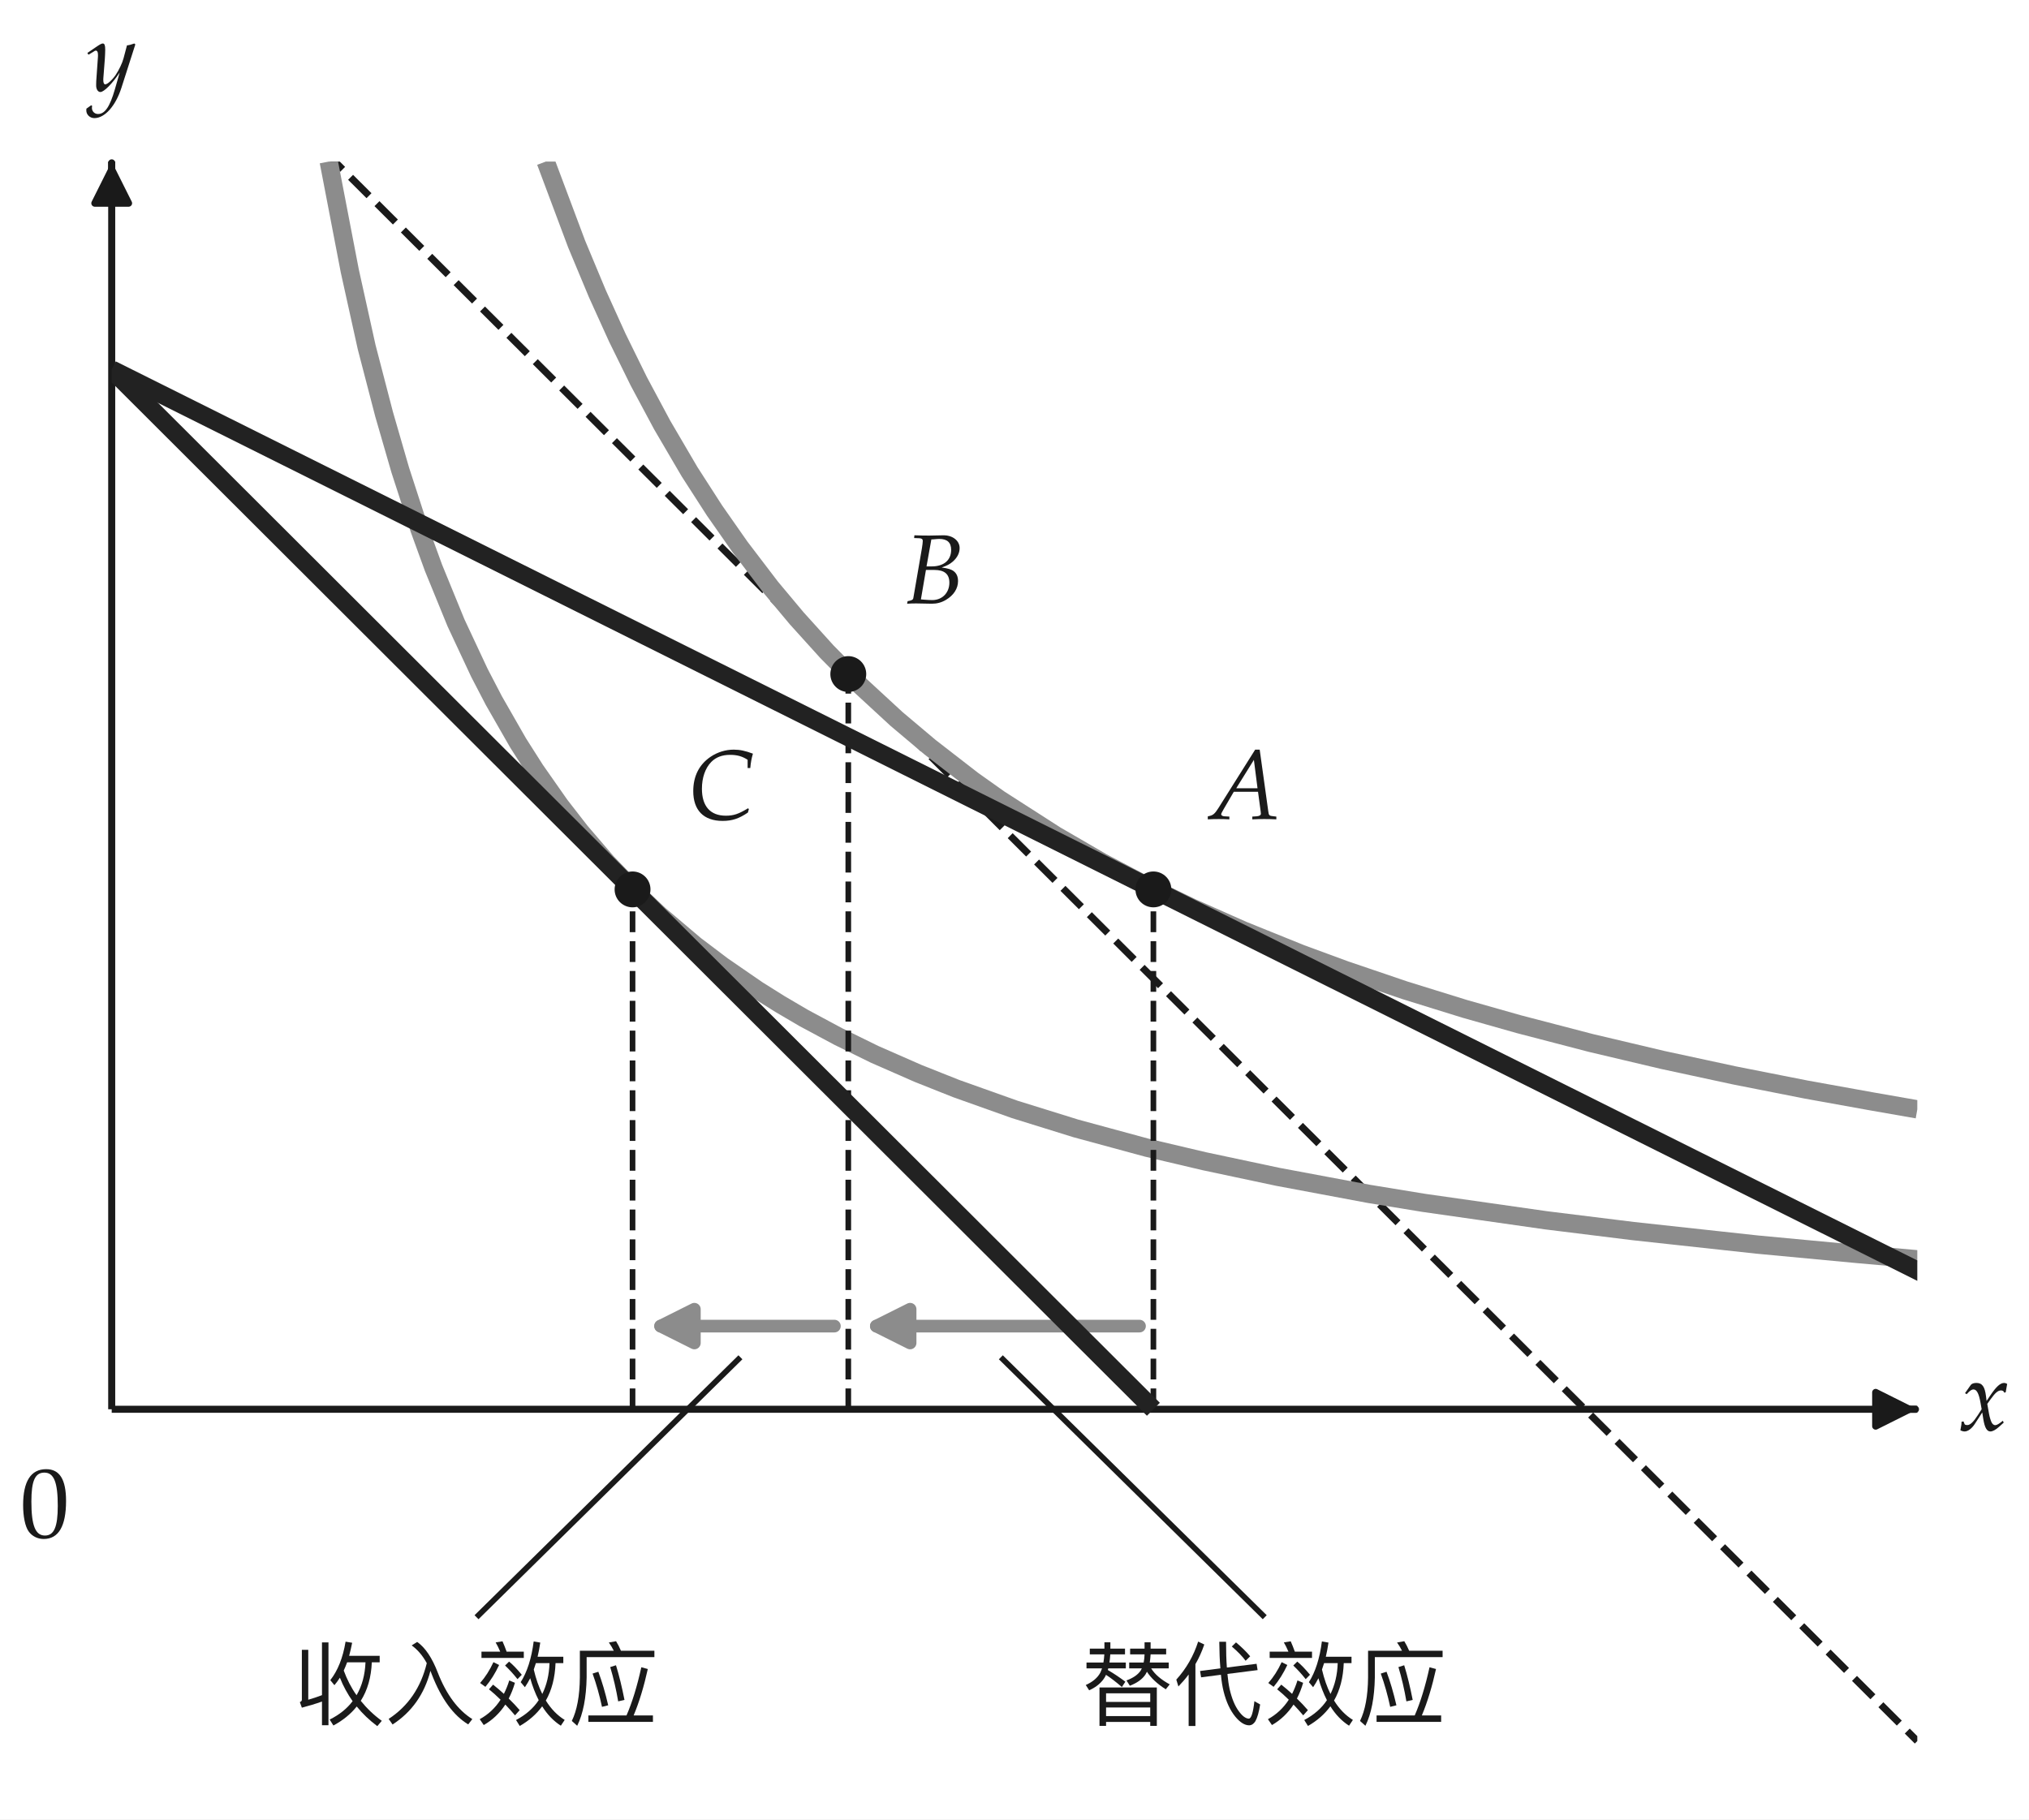
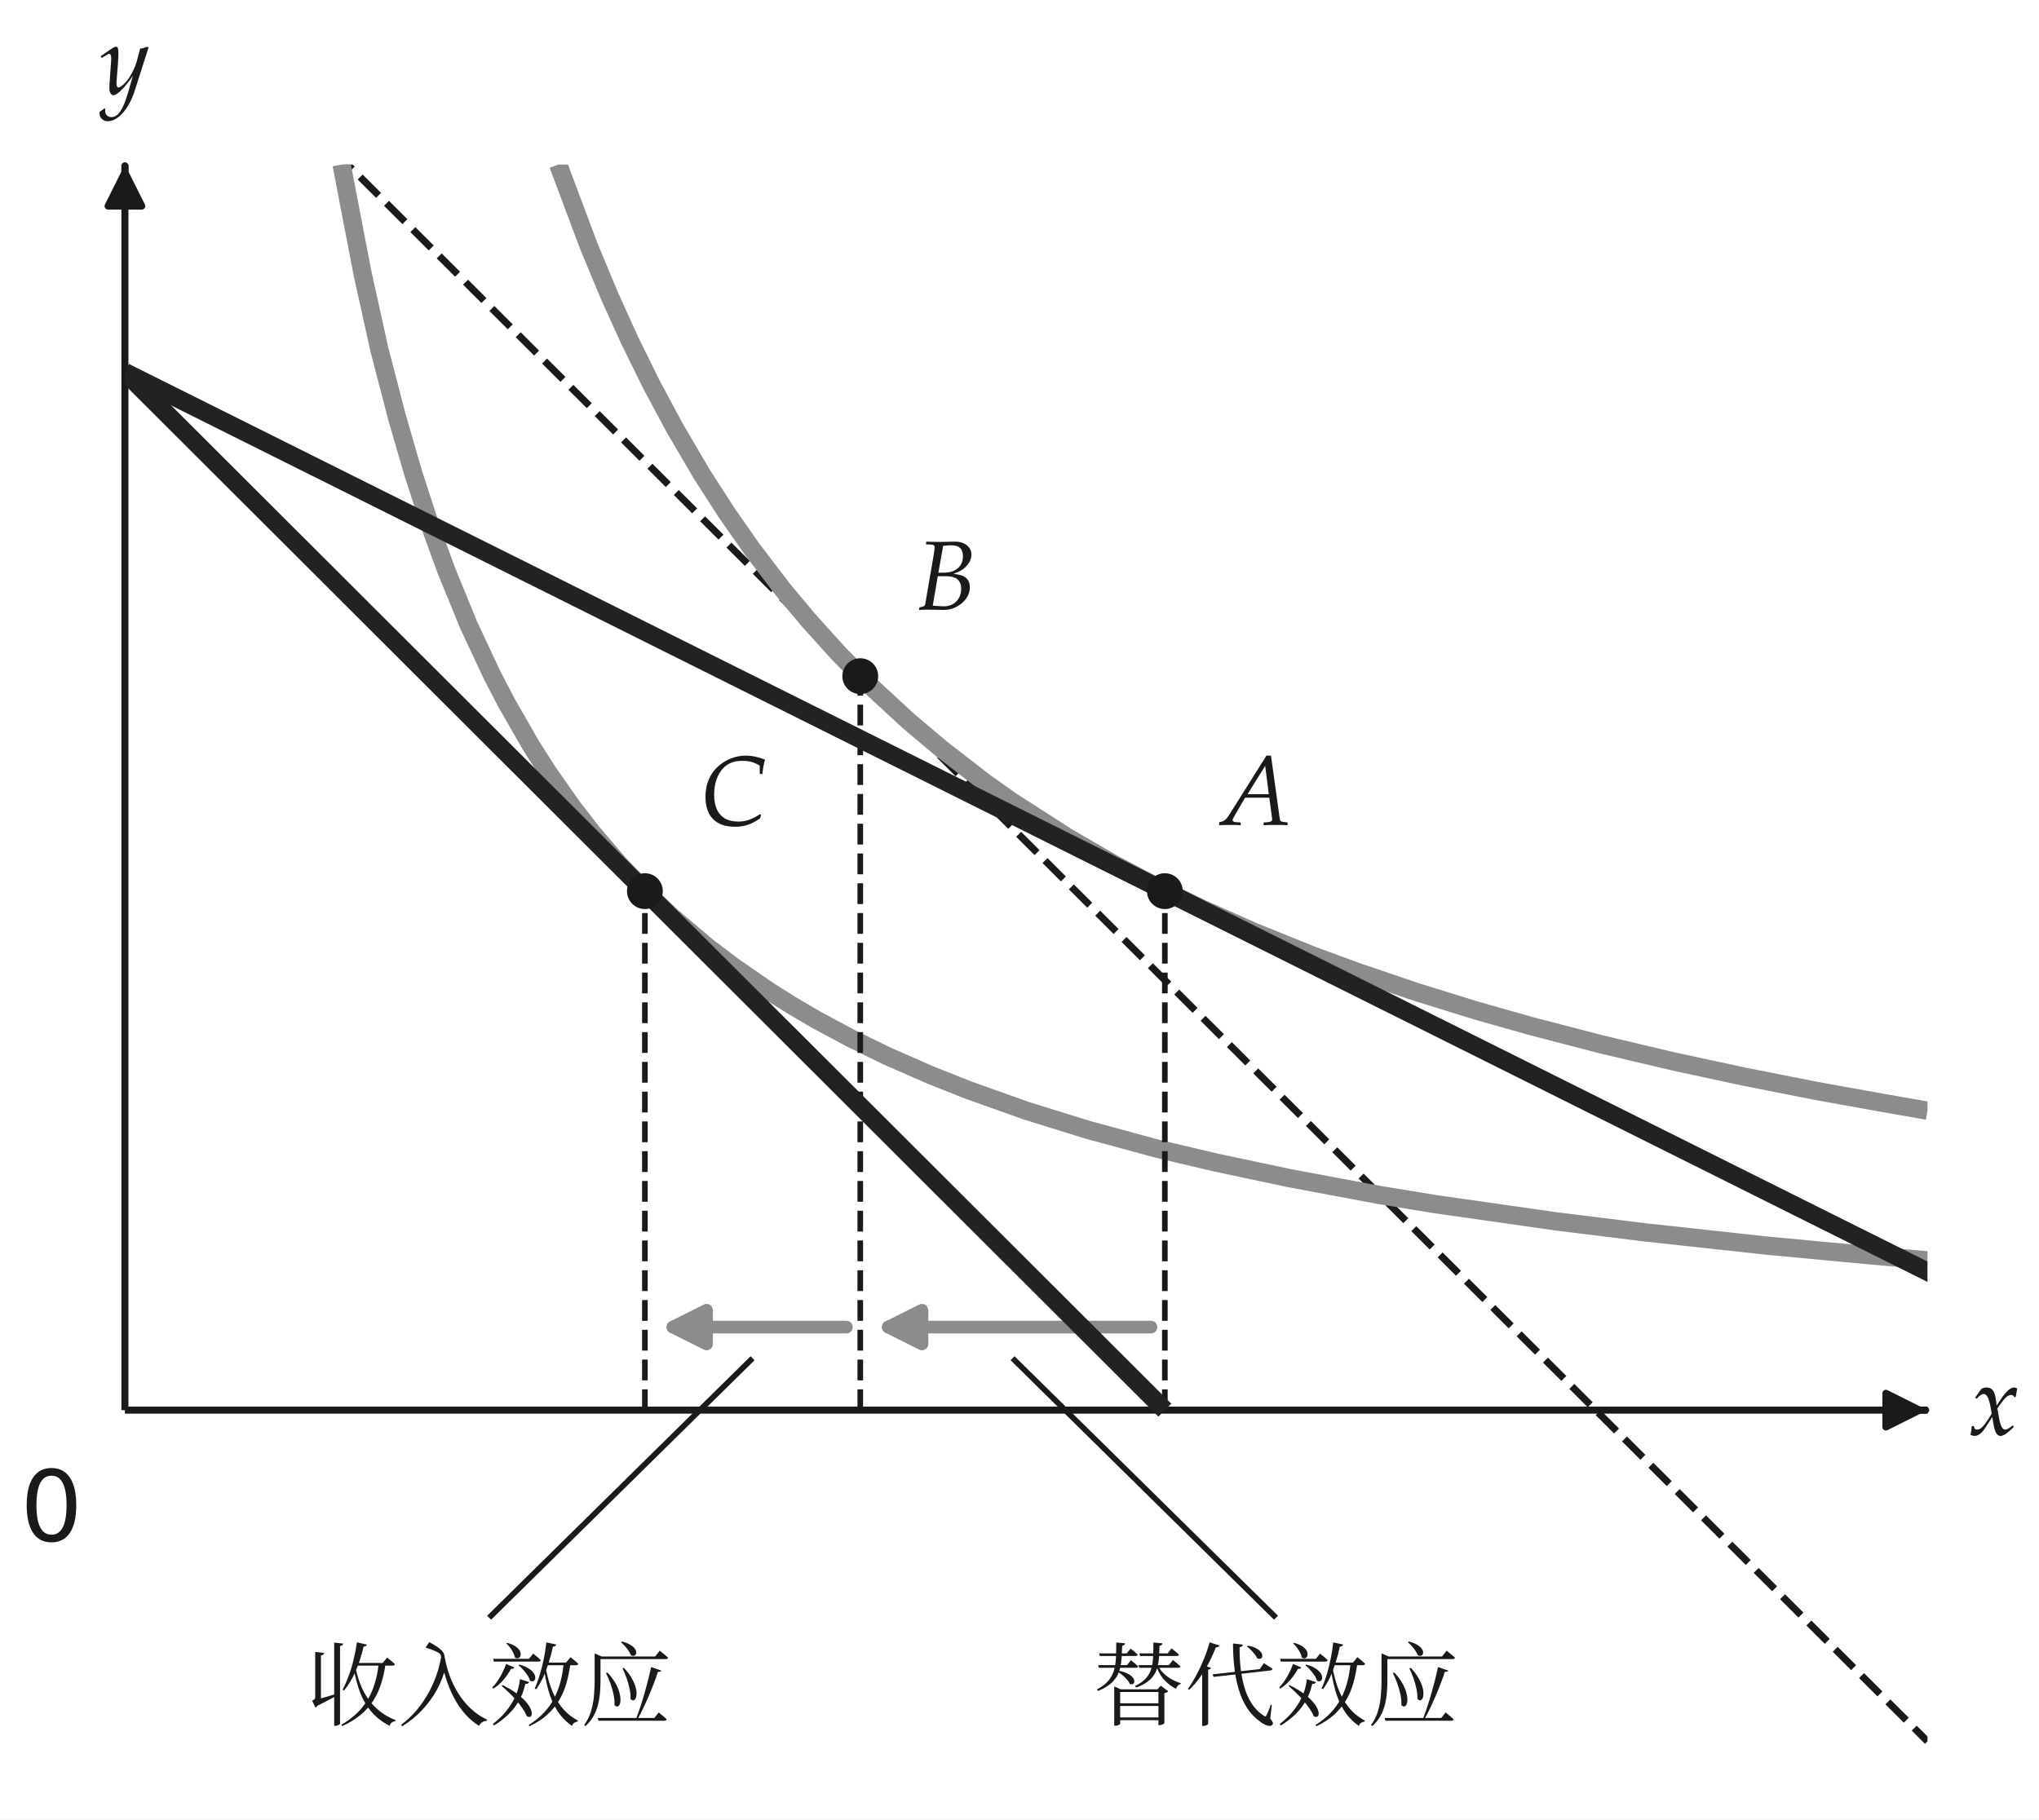
- <svg xmlns="http://www.w3.org/2000/svg" xmlns:xlink="http://www.w3.org/1999/xlink" width="288.44pt" height="258.706pt" viewBox="0 0 288.44 258.706" version="1.1">
+ <svg xmlns="http://www.w3.org/2000/svg" xmlns:xlink="http://www.w3.org/1999/xlink" width="290.348pt" height="259.165pt" viewBox="0 0 290.348 259.165" version="1.1">
  <defs>
    <style type="text/css">*{stroke-linejoin: round; stroke-linecap: butt}</style>
  </defs>
  <g id="figure_1">
    <g id="patch_1">
-       <path d="M 0 258.706  L 288.44 258.706  L 288.44 0  L 0 0  z " style="fill: #ffffff" />
+       <path d="M 0 259.165 L 290.348 259.165 L 290.348 0 L 0 0 z " style="fill: #ffffff" />
    </g>
    <g id="axes_1">
      <g id="axes.x">
-         <path d="M 15.88 200.386  L 272.56 200.386  " style="fill: none; stroke: #1a1a1a; stroke-linejoin: miter" />
+         <path d="M 17.788 200.845 L 274.467 200.845 " style="fill: none; stroke: #1a1a1a; stroke-linejoin: miter" />
      </g>
      <g id="patch_2">
-         <path d="M 272.303 200.386  Q 272.432 200.386 271.442 200.386  " style="fill: none; stroke: #1a1a1a; stroke-linecap: round" />
-         <path d="M 266.642 197.986  L 271.442 200.386  L 266.642 202.786  z " style="fill: #1a1a1a; stroke: #1a1a1a; stroke-linecap: round" />
+         <path d="M 274.211 200.845 Q 274.339 200.845 273.349 200.845 " style="fill: none; stroke: #1a1a1a; stroke-linecap: round" />
+         <path d="M 268.549 198.445 L 273.349 200.845 L 268.549 203.245 z " style="fill: #1a1a1a; stroke: #1a1a1a; stroke-linecap: round" />
      </g>
      <g id="axes.y">
-         <path d="M 15.88 200.386  L 15.88 22.978  " style="fill: none; stroke: #1a1a1a; stroke-linejoin: miter" />
+         <path d="M 17.788 200.845 L 17.788 23.437 " style="fill: none; stroke: #1a1a1a; stroke-linejoin: miter" />
      </g>
      <g id="patch_3">
-         <path d="M 15.88 23.155  Q 15.88 23.067 15.88 24.096  " style="fill: none; stroke: #1a1a1a; stroke-linecap: round" />
-         <path d="M 13.48 28.896  L 15.88 24.096  L 18.28 28.896  z " style="fill: #1a1a1a; stroke: #1a1a1a; stroke-linecap: round" />
+         <path d="M 17.788 23.614 Q 17.788 23.525 17.788 24.555 " style="fill: none; stroke: #1a1a1a; stroke-linecap: round" />
+         <path d="M 15.387 29.355 L 17.788 24.555 L 20.188 29.355 z " style="fill: #1a1a1a; stroke: #1a1a1a; stroke-linecap: round" />
      </g>
      <g id="axes.x.label">
-         <g style="fill: #1a1a1a" transform="translate(278.56 203.501) scale(0.14 -0.14)">
+         <g style="fill: #1a1a1a" transform="translate(280.4675 204.4814) scale(0.14 -0.14)">
          <defs>
-             <path id="TeXGyrePagella-Italic-59" d="M 58 6  C 154 -45 256 -70 333 -70  C 544 -70 794 115 992 416  L 1478 1165  L 1549 723  C 1638 179 1779 -70 2010 -70  C 2150 -70 2355 38 2560 224  L 2874 506  L 2816 627  C 2586 435 2426 339 2323 339  C 2227 339 2144 403 2080 531  C 2022 653 1952 890 1920 1075  L 1805 1722  L 2029 2035  C 2330 2451 2502 2598 2701 2598  C 2803 2598 2880 2547 2912 2451  L 3002 2477  L 3098 3021  C 3021 3066 2963 3085 2906 3085  C 2650 3085 2394 2854 1997 2266  L 1760 1914  L 1722 2221  C 1645 2854 1472 3085 1094 3085  C 928 3085 787 3034 730 2950  L 358 2419  L 467 2355  C 659 2573 787 2662 909 2662  C 1120 2662 1261 2400 1370 1773  L 1440 1376  L 1184 979  C 909 550 691 346 512 346  C 416 346 346 371 333 403  L 262 582  L 134 563  C 134 435 122 352 83 147  C 70 70 64 51 58 6  z " transform="scale(0.015625)" />
+             <path id="TeXGyrePagella-Italic-59" d="M 58 6 C 154 -45 256 -70 333 -70 C 544 -70 794 115 992 416 L 1478 1165 L 1549 723 C 1638 179 1779 -70 2010 -70 C 2150 -70 2355 38 2560 224 L 2874 506 L 2816 627 C 2586 435 2426 339 2323 339 C 2227 339 2144 403 2080 531 C 2022 653 1952 890 1920 1075 L 1805 1722 L 2029 2035 C 2330 2451 2502 2598 2701 2598 C 2803 2598 2880 2547 2912 2451 L 3002 2477 L 3098 3021 C 3021 3066 2963 3085 2906 3085 C 2650 3085 2394 2854 1997 2266 L 1760 1914 L 1722 2221 C 1645 2854 1472 3085 1094 3085 C 928 3085 787 3034 730 2950 L 358 2419 L 467 2355 C 659 2573 787 2662 909 2662 C 1120 2662 1261 2400 1370 1773 L 1440 1376 L 1184 979 C 909 550 691 346 512 346 C 416 346 346 371 333 403 L 262 582 L 134 563 C 134 435 122 352 83 147 C 70 70 64 51 58 6 z " transform="scale(0.015625)" />
          </defs>
          <use xlink:href="#TeXGyrePagella-Italic-59" transform="translate(0 0.796875)" />
        </g>
      </g>
      <g id="axes.y.label">
-         <g style="fill: #1a1a1a" transform="translate(12.38 13.044) scale(0.14 -0.14)">
+         <g style="fill: #1a1a1a" transform="translate(14.2875 13.51672) scale(0.14 -0.14)">
          <defs>
-             <path id="TeXGyrePagella-Italic-5a" d="M -51 -1267  C -51 -1542 186 -1766 474 -1766  C 1152 -1766 1856 -973 2234 211  L 3136 3027  L 3066 3085  C 2880 3014 2733 2976 2592 2963  L 2368 2118  C 2291 1818 2067 1350 1856 1037  C 1632 710 1318 429 1178 429  C 1037 429 1050 736 1056 819  L 1152 2061  C 1165 2259 1178 2502 1178 2682  C 1178 2970 1133 3085 1024 3085  C 941 3085 851 3040 544 2829  L 19 2470  L 90 2355  L 410 2547  C 442 2573 525 2624 570 2624  C 736 2624 710 2298 704 2195  L 595 640  L 589 384  C 582 115 704 -70 864 -70  C 1101 -70 1638 474 2118 1197  L 1805 102  C 1478 -1030 1158 -1498 710 -1498  C 486 -1498 314 -1325 314 -1101  C 314 -1069 320 -1018 326 -960  L 262 -934  L -45 -1152  C -51 -1197 -51 -1235 -51 -1267  z " transform="scale(0.015625)" />
+             <path id="TeXGyrePagella-Italic-5a" d="M -51 -1267 C -51 -1542 186 -1766 474 -1766 C 1152 -1766 1856 -973 2234 211 L 3136 3027 L 3066 3085 C 2880 3014 2733 2976 2592 2963 L 2368 2118 C 2291 1818 2067 1350 1856 1037 C 1632 710 1318 429 1178 429 C 1037 429 1050 736 1056 819 L 1152 2061 C 1165 2259 1178 2502 1178 2682 C 1178 2970 1133 3085 1024 3085 C 941 3085 851 3040 544 2829 L 19 2470 L 90 2355 L 410 2547 C 442 2573 525 2624 570 2624 C 736 2624 710 2298 704 2195 L 595 640 L 589 384 C 582 115 704 -70 864 -70 C 1101 -70 1638 474 2118 1197 L 1805 102 C 1478 -1030 1158 -1498 710 -1498 C 486 -1498 314 -1325 314 -1101 C 314 -1069 320 -1018 326 -960 L 262 -934 L -45 -1152 C -51 -1197 -51 -1235 -51 -1267 z " transform="scale(0.015625)" />
          </defs>
          <use xlink:href="#TeXGyrePagella-Italic-5a" transform="translate(0 0.796875)" />
        </g>
      </g>
      <g id="origin">
-         <g style="fill: #1a1a1a" transform="translate(2.88 218.55) scale(0.14 -0.14)">
+         <g style="fill: #1a1a1a" transform="translate(2.88 219.4814) scale(0.14 -0.14)">
          <defs>
-             <path id="TeXGyrePagella-Regular-11" d="M 186 2074  C 186 1325 320 678 544 365  C 768 51 1126 -128 1523 -128  C 2490 -128 2976 704 2976 2342  C 2976 3744 2560 4410 1683 4410  C 691 4410 186 3622 186 2074  z M 723 2304  C 723 3654 960 4186 1568 4186  C 2189 4186 2438 3558 2438 2022  C 2438 659 2195 96 1606 96  C 986 96 723 742 723 2304  z " transform="scale(0.015625)" />
+             <path id="DejaVuSans-13" d="M 2034 4250 Q 1547 4250 1301 3770 Q 1056 3291 1056 2328 Q 1056 1369 1301 889 Q 1547 409 2034 409 Q 2525 409 2770 889 Q 3016 1369 3016 2328 Q 3016 3291 2770 3770 Q 2525 4250 2034 4250 z M 2034 4750 Q 2819 4750 3233 4129 Q 3647 3509 3647 2328 Q 3647 1150 3233 529 Q 2819 -91 2034 -91 Q 1250 -91 836 529 Q 422 1150 422 2328 Q 422 3509 836 4129 Q 1250 4750 2034 4750 z " transform="scale(0.015625)" />
          </defs>
-           <use xlink:href="#TeXGyrePagella-Regular-11" />
+           <use xlink:href="#DejaVuSans-13" />
        </g>
      </g>
      <g id="compensated">
-         <path d="M 23.584 -1  L 272.56 247.565  " clip-path="url(#p1fa73531ad)" style="fill: none; stroke-dasharray: 3.7,1.6; stroke-dashoffset: 0; stroke: #1a1a1a; stroke-linejoin: miter" />
+         <path d="M 25.032 -1 L 274.467 248.023 " clip-path="url(#p07b7be293b)" style="fill: none; stroke-dasharray: 3.7,1.6; stroke-dashoffset: 0; stroke: #1a1a1a; stroke-linejoin: miter" />
      </g>
      <g id="u.A.1">
-         <path d="M 77.582 22.978  L 81.972 34.692  L 84.929 41.78  L 87.751 48.003  L 90.812 54.226  L 94.144 60.449  L 98.025 67.074  L 101.585 72.605  L 105.211 77.791  L 109.573 83.511  L 113.261 87.921  L 117.549 92.666  L 122.353 97.53  L 127.456 102.235  L 132.189 106.224  L 138.305 110.965  L 142.091 113.648  L 150.096 118.787  L 156.693 122.614  L 162.976 125.933  L 169.394 129.044  L 176.696 132.285  L 184.951 135.618  L 191.228 137.927  L 199.734 140.818  L 208.24 143.455  L 215.927 145.635  L 226.134 148.295  L 236.341 150.709  L 246.548 152.91  L 256.755 154.925  L 266.156 156.62  L 272.56 157.74  L 272.56 157.74  " clip-path="url(#p1fa73531ad)" style="fill: none; stroke: #8c8c8c; stroke-width: 2.6; stroke-linejoin: miter" />
+         <path d="M 79.49 23.437 L 83.879 35.151 L 86.836 42.239 L 89.658 48.462 L 92.72 54.685 L 96.052 60.908 L 99.933 67.533 L 103.493 73.064 L 107.119 78.25 L 111.48 83.97 L 115.168 88.38 L 119.457 93.125 L 124.26 97.989 L 129.364 102.694 L 134.096 106.683 L 140.212 111.423 L 143.998 114.107 L 152.003 119.246 L 158.6 123.073 L 164.884 126.392 L 171.301 129.503 L 178.603 132.743 L 186.858 136.077 L 193.135 138.386 L 201.641 141.277 L 210.147 143.914 L 217.834 146.094 L 228.041 148.753 L 238.248 151.167 L 248.455 153.368 L 258.663 155.384 L 268.063 157.078 L 274.467 158.198 L 274.467 158.198 " clip-path="url(#p07b7be293b)" style="fill: none; stroke: #8c8c8c; stroke-width: 2.6; stroke-linejoin: miter" />
      </g>
      <g id="u.C.1">
-         <path d="M 46.735 22.978  L 49.726 38.527  L 52.124 49.361  L 54.606 58.91  L 56.9 66.839  L 59.629 75.248  L 61.629 80.747  L 64.828 88.568  L 68.152 95.67  L 70.212 99.632  L 73.655 105.643  L 76.093 109.478  L 79.614 114.504  L 82.534 118.263  L 86.264 122.612  L 90.787 127.302  L 93.804 130.146  L 98.867 134.43  L 102.704 137.332  L 107.682 140.76  L 110.867 142.759  L 114.267 144.754  L 119.162 147.381  L 124.335 149.919  L 130.529 152.637  L 135.935 154.786  L 144.242 157.745  L 152.936 160.448  L 163.035 163.191  L 171.217 165.119  L 181.628 167.33  L 194.589 169.757  L 202.404 171.037  L 219.771 173.514  L 232.159 175.047  L 249.766 176.964  L 264.117 178.311  L 272.56 179.06  L 272.56 179.06  " clip-path="url(#p1fa73531ad)" style="fill: none; stroke: #8c8c8c; stroke-width: 2.6; stroke-linejoin: miter" />
+         <path d="M 48.643 23.437 L 51.634 38.985 L 54.032 49.82 L 56.514 59.369 L 58.808 67.298 L 61.536 75.707 L 63.536 81.206 L 66.736 89.027 L 70.059 96.129 L 72.119 100.091 L 75.562 106.102 L 78 109.937 L 81.522 114.963 L 84.441 118.722 L 88.171 123.071 L 92.694 127.761 L 95.712 130.605 L 100.774 134.889 L 104.612 137.79 L 109.589 141.219 L 112.775 143.218 L 116.175 145.213 L 121.069 147.84 L 126.243 150.378 L 132.437 153.095 L 137.842 155.245 L 146.15 158.204 L 154.844 160.907 L 164.942 163.65 L 173.124 165.577 L 183.535 167.788 L 196.497 170.216 L 204.312 171.495 L 221.678 173.973 L 234.066 175.505 L 251.673 177.423 L 266.024 178.769 L 274.467 179.518 L 274.467 179.518 " clip-path="url(#p07b7be293b)" style="fill: none; stroke: #8c8c8c; stroke-width: 2.6; stroke-linejoin: miter" />
      </g>
      <g id="A.guide">
-         <path d="M 163.965 200.386  L 163.965 126.466  " clip-path="url(#p1fa73531ad)" style="fill: none; stroke-dasharray: 2.96,1.28; stroke-dashoffset: 0; stroke: #1a1a1a; stroke-width: 0.8; stroke-linejoin: miter" />
+         <path d="M 165.872 200.845 L 165.872 126.925 " clip-path="url(#p07b7be293b)" style="fill: none; stroke-dasharray: 2.96,1.28; stroke-dashoffset: 0; stroke: #1a1a1a; stroke-width: 0.8; stroke-linejoin: miter" />
      </g>
      <g id="A.label">
-         <g style="fill: #1a1a1a" transform="translate(171.9646 116.532) scale(0.14 -0.14)">
+         <g style="fill: #1a1a1a" transform="translate(173.8721 117.5614) scale(0.14 -0.14)">
          <defs>
-             <path id="TeXGyrePagella-Italic-22" d="M -122 -19  C 115 -6 358 0 595 0  C 826 0 1056 -6 1280 -19  L 1280 160  L 947 179  C 838 186 749 243 749 301  C 749 352 787 435 915 653  L 1568 1773  L 3142 1773  L 3315 493  C 3322 435 3328 384 3328 352  C 3328 250 3232 192 3053 179  L 2771 160  L 2771 -19  C 3034 -6 3290 0 3552 0  C 3814 0 4077 -6 4333 -19  L 4333 160  L 4166 179  C 3866 211 3846 224 3808 512  L 3251 4512  L 2957 4512  L 570 717  C 346 358 224 256 6 205  L -122 173  L -122 -19  z M 1728 2003  L 2874 3846  L 3110 2003  L 1728 2003  z " transform="scale(0.015625)" />
+             <path id="TeXGyrePagella-Italic-22" d="M -122 -19 C 115 -6 358 0 595 0 C 826 0 1056 -6 1280 -19 L 1280 160 L 947 179 C 838 186 749 243 749 301 C 749 352 787 435 915 653 L 1568 1773 L 3142 1773 L 3315 493 C 3322 435 3328 384 3328 352 C 3328 250 3232 192 3053 179 L 2771 160 L 2771 -19 C 3034 -6 3290 0 3552 0 C 3814 0 4077 -6 4333 -19 L 4333 160 L 4166 179 C 3866 211 3846 224 3808 512 L 3251 4512 L 2957 4512 L 570 717 C 346 358 224 256 6 205 L -122 173 L -122 -19 z M 1728 2003 L 2874 3846 L 3110 2003 L 1728 2003 z " transform="scale(0.015625)" />
          </defs>
          <use xlink:href="#TeXGyrePagella-Italic-22" transform="translate(0 0.5)" />
        </g>
      </g>
      <g id="B.guide">
-         <path d="M 120.592 200.386  L 120.592 95.847  " clip-path="url(#p1fa73531ad)" style="fill: none; stroke-dasharray: 2.96,1.28; stroke-dashoffset: 0; stroke: #1a1a1a; stroke-width: 0.8; stroke-linejoin: miter" />
+         <path d="M 122.499 200.845 L 122.499 96.306 " clip-path="url(#p07b7be293b)" style="fill: none; stroke-dasharray: 2.96,1.28; stroke-dashoffset: 0; stroke: #1a1a1a; stroke-width: 0.8; stroke-linejoin: miter" />
      </g>
      <g id="B.label">
-         <g style="fill: #1a1a1a" transform="translate(128.5917 85.91336) scale(0.14 -0.14)">
+         <g style="fill: #1a1a1a" transform="translate(130.4992 86.9428) scale(0.14 -0.14)">
          <defs>
-             <path id="TeXGyrePagella-Italic-23" d="M 166 -19  C 358 -6 557 0 749 0  C 1094 0 1434 -19 1779 -19  C 2086 -19 2387 51 2688 230  C 3194 531 3475 966 3475 1453  C 3475 1728 3386 1939 3213 2080  C 3046 2214 2854 2272 2413 2336  C 2778 2464 2931 2547 3136 2720  C 3424 2976 3578 3270 3578 3597  C 3578 4122 3059 4429 2566 4429  C 2246 4429 1926 4410 1606 4410  C 1280 4410 960 4416 640 4429  L 621 4250  L 960 4237  C 1114 4230 1184 4179 1184 4064  C 1184 3974 1158 3770 1126 3578  L 570 352  C 550 237 467 192 198 147  L 166 -19  z M 1062 262  L 1389 2176  L 1933 2176  C 2592 2176 2912 1907 2912 1350  C 2912 691 2445 218 1805 218  C 1677 218 1491 224 1280 243  C 1242 250 1165 256 1062 262  z M 1427 2406  L 1741 4160  C 1914 4160 2080 4192 2253 4192  C 2771 4192 3027 3962 3027 3482  C 3027 2810 2554 2406 1760 2406  L 1427 2406  z " transform="scale(0.015625)" />
+             <path id="TeXGyrePagella-Italic-23" d="M 166 -19 C 358 -6 557 0 749 0 C 1094 0 1434 -19 1779 -19 C 2086 -19 2387 51 2688 230 C 3194 531 3475 966 3475 1453 C 3475 1728 3386 1939 3213 2080 C 3046 2214 2854 2272 2413 2336 C 2778 2464 2931 2547 3136 2720 C 3424 2976 3578 3270 3578 3597 C 3578 4122 3059 4429 2566 4429 C 2246 4429 1926 4410 1606 4410 C 1280 4410 960 4416 640 4429 L 621 4250 L 960 4237 C 1114 4230 1184 4179 1184 4064 C 1184 3974 1158 3770 1126 3578 L 570 352 C 550 237 467 192 198 147 L 166 -19 z M 1062 262 L 1389 2176 L 1933 2176 C 2592 2176 2912 1907 2912 1350 C 2912 691 2445 218 1805 218 C 1677 218 1491 224 1280 243 C 1242 250 1165 256 1062 262 z M 1427 2406 L 1741 4160 C 1914 4160 2080 4192 2253 4192 C 2771 4192 3027 3962 3027 3482 C 3027 2810 2554 2406 1760 2406 L 1427 2406 z " transform="scale(0.015625)" />
          </defs>
          <use xlink:href="#TeXGyrePagella-Italic-23" transform="translate(0 0.796875)" />
        </g>
      </g>
      <g id="C.guide">
-         <path d="M 89.922 200.386  L 89.922 126.466  " clip-path="url(#p1fa73531ad)" style="fill: none; stroke-dasharray: 2.96,1.28; stroke-dashoffset: 0; stroke: #1a1a1a; stroke-width: 0.8; stroke-linejoin: miter" />
+         <path d="M 91.83 200.845 L 91.83 126.925 " clip-path="url(#p07b7be293b)" style="fill: none; stroke-dasharray: 2.96,1.28; stroke-dashoffset: 0; stroke: #1a1a1a; stroke-width: 0.8; stroke-linejoin: miter" />
      </g>
      <g id="C.label">
-         <g style="fill: #1a1a1a" transform="translate(97.92231 116.532) scale(0.14 -0.14)">
+         <g style="fill: #1a1a1a" transform="translate(99.82981 117.5614) scale(0.14 -0.14)">
          <defs>
-             <path id="TeXGyrePagella-Italic-24" d="M 288 1818  C 288 576 966 -115 2195 -115  C 2810 -115 3258 32 3840 429  L 3904 659  L 3840 704  C 3238 333 2906 224 2406 224  C 1395 224 851 838 851 1978  C 851 2694 1069 3322 1459 3718  C 1760 4026 2170 4179 2675 4179  C 3136 4179 3462 4090 3821 3859  L 3821 3322  L 3994 3322  C 4026 3686 4077 3962 4166 4256  C 3674 4442 3315 4518 2918 4518  C 2394 4518 1869 4358 1421 4058  C 672 3552 288 2797 288 1818  z " transform="scale(0.015625)" />
+             <path id="TeXGyrePagella-Italic-24" d="M 288 1818 C 288 576 966 -115 2195 -115 C 2810 -115 3258 32 3840 429 L 3904 659 L 3840 704 C 3238 333 2906 224 2406 224 C 1395 224 851 838 851 1978 C 851 2694 1069 3322 1459 3718 C 1760 4026 2170 4179 2675 4179 C 3136 4179 3462 4090 3821 3859 L 3821 3322 L 3994 3322 C 4026 3686 4077 3962 4166 4256 C 3674 4442 3315 4518 2918 4518 C 2394 4518 1869 4358 1421 4058 C 672 3552 288 2797 288 1818 z " transform="scale(0.015625)" />
          </defs>
          <use xlink:href="#TeXGyrePagella-Italic-24" transform="translate(0 0.40625)" />
        </g>
      </g>
      <g id="effect.0">
-         <path d="M 161.99 188.559  Q 142.278 188.559 124.579 188.559  " style="fill: none; stroke: #8c8c8c; stroke-width: 1.8; stroke-linecap: round" />
-         <path d="M 129.379 190.959  L 124.579 188.559  L 129.379 186.159  z " style="fill: #8c8c8c; stroke: #8c8c8c; stroke-width: 1.8; stroke-linecap: round" />
+         <path d="M 163.898 189.018 Q 144.186 189.018 126.486 189.018 " style="fill: none; stroke: #8c8c8c; stroke-width: 1.8; stroke-linecap: round" />
+         <path d="M 131.286 191.418 L 126.486 189.018 L 131.286 186.618 z " style="fill: #8c8c8c; stroke: #8c8c8c; stroke-width: 1.8; stroke-linecap: round" />
      </g>
      <g id="leader.0">
-         <path d="M 142.278 192.994  L 179.793 229.954  " style="fill: none; stroke: #1a1a1a; stroke-width: 0.8; stroke-linejoin: miter" />
+         <path d="M 144.186 193.453 L 181.7 230.413 " style="fill: none; stroke: #1a1a1a; stroke-width: 0.8; stroke-linejoin: miter" />
      </g>
      <g id="effect.label.0">
-         <g style="fill: #1a1a1a" transform="translate(153.7929 244.0908) scale(0.13 -0.13)">
+         <g style="fill: #1a1a1a" transform="translate(155.7004 244.8095) scale(0.13 -0.13)">
          <defs>
-             <path id="PingFangSC-Regular-e4a" d="M 557 4762  L 557 4358  L 1574 4358  C 1562 4154 1542 3968 1510 3789  L 326 3789  L 326 3379  L 1414 3379  C 1376 3277 1338 3174 1293 3078  C 1101 2720 762 2432 275 2214  L 512 1843  C 1024 2074 1395 2387 1626 2790  C 1645 2835 1664 2880 1690 2925  C 1997 2733 2368 2445 2803 2074  L 3046 2445  C 2637 2752 2227 3027 1818 3264  C 1830 3302 1837 3341 1850 3379  L 3078 3379  L 3078 3789  L 1933 3789  C 1958 3968 1978 4154 1990 4358  L 3021 4358  L 3021 4762  L 1997 4762  L 1997 5203  L 1581 5203  L 1581 4762  L 557 4762  z M 3379 4762  L 3379 4358  L 4390 4358  C 4384 4160 4365 3968 4326 3789  L 3315 3789  L 3315 3379  L 4198 3379  C 4173 3328 4147 3277 4115 3219  C 3923 2938 3597 2707 3123 2534  L 3360 2163  C 3859 2355 4224 2611 4448 2944  C 4486 3008 4518 3072 4557 3142  C 4838 2701 5280 2291 5875 1914  L 6150 2259  C 5542 2592 5107 2963 4851 3379  L 6080 3379  L 6080 3789  L 4755 3789  C 4781 3968 4800 4154 4813 4358  L 5901 4358  L 5901 4762  L 4813 4762  L 4813 5203  L 4390 5203  L 4390 4762  L 3379 4762  z M 5248 2042  L 1235 2042  L 1235 -646  L 1696 -646  L 1696 -371  L 4787 -371  L 4787 -646  L 5248 -646  L 5248 2042  z M 1696 38  L 1696 640  L 4787 640  L 4787 38  L 1696 38  z M 1696 1030  L 1696 1632  L 4787 1632  L 4787 1030  L 1696 1030  z " transform="scale(0.015625)" />
-             <path id="PingFangSC-Regular-564" d="M 5830 3699  L 3750 3437  C 3712 3955 3693 4557 3693 5242  L 3219 5242  C 3226 4538 3251 3917 3296 3379  L 1875 3194  L 1946 2752  L 3334 2931  C 3379 2458 3443 2067 3526 1747  C 3706 1030 3974 448 4339 0  C 4672 -403 4998 -608 5312 -608  C 5485 -602 5632 -506 5747 -320  C 5888 -64 5997 326 6080 851  L 5677 1082  C 5587 275 5459 -134 5286 -141  C 5069 -134 4832 38 4582 384  C 4307 755 4096 1267 3942 1933  C 3878 2227 3827 2579 3789 2989  L 5901 3258  L 5830 3699  z M 1075 2950  L 1075 -653  L 1549 -653  L 1549 3674  C 1798 4102 2003 4563 2170 5050  L 1741 5254  C 1421 4256 915 3366 211 2592  L 358 2112  C 614 2381 858 2656 1075 2950  z M 4390 5197  L 4096 4909  C 4506 4557 4832 4224 5062 3910  L 5382 4224  C 5114 4544 4781 4870 4390 5197  z " transform="scale(0.015625)" />
-             <path id="PingFangSC-Regular-db4" d="M 1184 3814  C 922 3245 608 2758 250 2355  L 621 2086  C 986 2522 1306 3027 1581 3616  L 1184 3814  z M 2867 2624  L 3168 2931  C 2829 3341 2534 3648 2278 3853  L 1997 3578  C 2285 3309 2573 2995 2867 2624  z M 1158 2240  L 870 1914  C 1139 1696 1414 1453 1683 1184  C 1306 602 819 147 224 -179  L 506 -589  C 1120 -237 1619 243 2016 845  C 2234 614 2464 365 2694 90  L 3021 454  C 2778 736 2522 1005 2253 1267  C 2426 1600 2573 1971 2688 2368  L 2291 2534  C 2189 2202 2061 1888 1914 1594  C 1670 1818 1421 2035 1158 2240  z M 1818 5274  L 1338 5197  C 1453 4998 1562 4781 1658 4550  L 346 4550  L 346 4109  L 3309 4109  L 3309 4550  L 2106 4550  C 2010 4819 1914 5056 1818 5274  z M 4154 3744  L 5107 3744  C 5082 2931 4909 2214 4602 1587  C 4358 2074 4160 2643 4006 3296  C 4058 3437 4102 3590 4154 3744  z M 4352 1152  C 3974 582 3443 122 2765 -237  L 3027 -653  C 3667 -288 4192 173 4595 723  C 4954 147 5389 -307 5901 -634  L 6170 -230  C 5658 83 5216 538 4851 1126  C 5267 1856 5491 2726 5530 3744  L 6074 3744  L 6074 4192  L 4275 4192  C 4346 4499 4410 4826 4461 5184  L 4000 5261  C 3846 4064 3539 3117 3091 2413  L 3386 2061  C 3514 2253 3642 2458 3757 2688  C 3917 2125 4115 1613 4352 1152  z " transform="scale(0.015625)" />
-             <path id="PingFangSC-Regular-b2b" d="M 1427 83  L 1427 -365  L 5946 -365  L 5946 83  L 4595 83  C 4992 1030 5318 2118 5587 3334  L 5133 3456  C 4838 2112 4493 992 4096 83  L 1427 83  z M 2125 3142  L 1722 3014  C 1990 2272 2208 1491 2381 685  L 2816 794  C 2611 1677 2381 2464 2125 3142  z M 3360 3597  L 2957 3469  C 3187 2701 3373 1901 3514 1069  L 3955 1171  C 3776 2080 3578 2893 3360 3597  z M 3366 5280  L 2861 5190  C 2989 5011 3104 4819 3206 4614  L 832 4614  L 832 2739  C 819 1440 627 429 269 -301  L 646 -640  C 1062 205 1280 1331 1306 2739  L 1306 4166  L 6048 4166  L 6048 4614  L 3706 4614  C 3603 4858 3488 5082 3366 5280  z " transform="scale(0.015625)" />
+             <path id="NotoSerifSC-Regular-3aef" d="M 1747 3373 Q 2106 3309 2336 3200 Q 2566 3091 2691 2969 Q 2816 2848 2851 2733 Q 2886 2618 2851 2534 Q 2816 2451 2736 2425 Q 2656 2400 2547 2451 Q 2483 2611 2339 2771 Q 2195 2931 2022 3072 Q 1850 3213 1690 3309 L 1747 3373 z M 1632 1088 L 4794 1088 L 4794 902 L 1632 902 L 1632 1088 z M 1632 96 L 4794 96 L 4794 -96 L 1632 -96 L 1632 96 z M 4557 2067 L 4493 2067 L 4723 2323 L 5248 1926 Q 5216 1888 5142 1853 Q 5069 1818 4973 1798 L 4973 -307 Q 4973 -333 4912 -365 Q 4851 -397 4771 -422 Q 4691 -448 4614 -448 L 4557 -448 L 4557 2067 z M 1459 2067 L 1459 2272 L 1459 2272 L 1914 2067 L 4838 2067 L 4838 1882 L 1875 1882 L 1875 -346 Q 1875 -365 1824 -400 Q 1773 -435 1696 -460 Q 1619 -486 1523 -486 L 1459 -486 L 1459 2067 z M 1600 5350 L 2221 5293 Q 2214 5235 2166 5187 Q 2118 5139 2016 5126 Q 2003 4704 1980 4320 Q 1958 3936 1881 3593 Q 1805 3251 1629 2956 Q 1453 2662 1139 2409 Q 826 2157 326 1952 L 243 2061 Q 768 2336 1049 2672 Q 1331 3008 1446 3414 Q 1562 3821 1581 4304 Q 1600 4787 1600 5350 z M 4205 5350 L 4838 5293 Q 4832 5235 4784 5187 Q 4736 5139 4634 5126 Q 4621 4717 4601 4358 Q 4582 4000 4505 3683 Q 4429 3366 4259 3094 Q 4090 2822 3786 2595 Q 3482 2368 3002 2189 L 2918 2298 Q 3418 2541 3686 2848 Q 3955 3155 4060 3529 Q 4166 3904 4185 4358 Q 4205 4813 4205 5350 z M 4518 3750 Q 4659 3450 4902 3206 Q 5146 2963 5462 2784 Q 5779 2605 6125 2496 L 6118 2438 Q 6003 2419 5920 2329 Q 5837 2240 5792 2099 Q 5306 2349 4947 2749 Q 4589 3149 4410 3699 L 4518 3750 z M 397 4589 L 2336 4589 L 2605 4928 Q 2605 4928 2688 4861 Q 2771 4794 2889 4694 Q 3008 4595 3104 4499 Q 3078 4403 2938 4403 L 448 4403 L 397 4589 z M 3219 4589 L 5203 4589 L 5478 4941 Q 5478 4941 5564 4870 Q 5651 4800 5776 4697 Q 5901 4595 5997 4499 Q 5971 4403 5830 4403 L 3270 4403 L 3219 4589 z M 333 3763 L 2355 3763 L 2630 4109 Q 2630 4109 2716 4038 Q 2803 3968 2924 3869 Q 3046 3770 3142 3674 Q 3123 3578 2982 3578 L 384 3578 L 333 3763 z M 3168 3763 L 5286 3763 L 5574 4122 Q 5574 4122 5664 4051 Q 5754 3981 5878 3875 Q 6003 3770 6106 3674 Q 6080 3578 5939 3578 L 3213 3578 L 3168 3763 z " transform="scale(0.015625)" />
+             <path id="NotoSerifSC-Regular-22f2" d="M 4429 5126 Q 4768 5069 4979 4960 Q 5190 4851 5299 4732 Q 5408 4614 5430 4499 Q 5453 4384 5411 4307 Q 5370 4230 5277 4211 Q 5184 4192 5075 4250 Q 5018 4390 4896 4540 Q 4774 4691 4633 4832 Q 4493 4973 4358 5075 L 4429 5126 z M 1958 3117 L 5274 3488 L 5542 3904 Q 5542 3904 5603 3865 Q 5664 3827 5760 3766 Q 5856 3706 5961 3638 Q 6067 3571 6150 3514 Q 6138 3398 5990 3386 L 2022 2938 L 1958 3117 z M 3386 5286 L 4077 5197 Q 4070 5139 4019 5088 Q 3968 5037 3846 5018 Q 3840 4294 3917 3580 Q 3994 2867 4179 2224 Q 4365 1581 4694 1069 Q 5024 557 5523 230 Q 5606 166 5651 166 Q 5696 166 5734 262 Q 5798 378 5884 589 Q 5971 800 6029 992 L 6106 973 L 5997 13 Q 6144 -166 6173 -256 Q 6202 -346 6157 -403 Q 6099 -480 6003 -493 Q 5907 -506 5788 -470 Q 5670 -435 5542 -364 Q 5414 -294 5299 -205 Q 4749 179 4377 752 Q 4006 1325 3792 2038 Q 3578 2752 3482 3574 Q 3386 4397 3386 5286 z M 1222 3469 L 1421 3725 L 1850 3565 Q 1830 3520 1782 3491 Q 1734 3462 1645 3450 L 1645 -358 Q 1645 -371 1593 -409 Q 1542 -448 1465 -473 Q 1389 -499 1306 -499 L 1222 -499 L 1222 3469 z M 1747 5363 L 2432 5139 Q 2413 5082 2352 5043 Q 2291 5005 2182 5011 Q 1952 4416 1661 3865 Q 1370 3315 1030 2851 Q 691 2387 314 2035 L 218 2093 Q 506 2490 790 3014 Q 1075 3539 1324 4140 Q 1574 4742 1747 5363 z " transform="scale(0.015625)" />
+             <path id="NotoSerifSC-Regular-393b" d="M 5702 4320 Q 5702 4320 5756 4278 Q 5811 4237 5897 4166 Q 5984 4096 6077 4016 Q 6170 3936 6246 3859 Q 6227 3757 6080 3757 L 3942 3757 L 3942 3942 L 5395 3942 L 5702 4320 z M 4704 5210 Q 4672 5069 4474 5062 Q 4352 4486 4179 3939 Q 4006 3392 3788 2918 Q 3571 2445 3296 2074 L 3194 2125 Q 3386 2541 3546 3065 Q 3706 3590 3827 4176 Q 3949 4762 4013 5357 L 4704 5210 z M 5709 3942 Q 5613 3187 5427 2524 Q 5242 1862 4909 1302 Q 4576 742 4070 284 Q 3565 -173 2835 -518 L 2771 -435 Q 3392 -45 3833 422 Q 4275 890 4560 1440 Q 4845 1990 5008 2617 Q 5171 3245 5229 3942 L 5709 3942 z M 3923 3853 Q 4051 2989 4320 2227 Q 4589 1466 5049 864 Q 5510 262 6227 -128 L 6208 -192 Q 6067 -211 5961 -284 Q 5856 -358 5811 -499 Q 5165 -45 4765 592 Q 4365 1229 4150 2013 Q 3936 2797 3821 3674 L 3923 3853 z M 954 2362 Q 1562 2054 1965 1750 Q 2368 1446 2598 1171 Q 2829 896 2918 678 Q 3008 461 2989 320 Q 2970 179 2874 140 Q 2778 102 2637 192 Q 2541 442 2345 726 Q 2150 1011 1900 1299 Q 1651 1587 1382 1846 Q 1114 2106 877 2304 L 954 2362 z M 2803 2573 Q 2784 2522 2720 2480 Q 2656 2438 2541 2451 Q 2496 2259 2419 2006 Q 2342 1754 2198 1459 Q 2054 1165 1817 841 Q 1581 518 1219 188 Q 858 -141 346 -467 L 262 -365 Q 819 70 1177 515 Q 1536 960 1744 1376 Q 1952 1792 2045 2150 Q 2138 2509 2163 2784 L 2803 2573 z M 2125 3802 Q 2496 3699 2726 3558 Q 2957 3418 3078 3267 Q 3200 3117 3225 2979 Q 3251 2842 3206 2749 Q 3162 2656 3069 2633 Q 2976 2611 2861 2682 Q 2816 2867 2681 3065 Q 2547 3264 2384 3446 Q 2221 3629 2061 3750 L 2125 3802 z M 1779 3597 Q 1754 3552 1696 3520 Q 1638 3488 1536 3501 Q 1293 3059 973 2697 Q 653 2336 301 2118 L 218 2195 Q 493 2470 755 2912 Q 1018 3354 1190 3846 L 1779 3597 z M 1274 5325 Q 1606 5235 1811 5104 Q 2016 4973 2112 4832 Q 2208 4691 2214 4563 Q 2221 4435 2166 4348 Q 2112 4262 2016 4243 Q 1920 4224 1798 4307 Q 1779 4474 1683 4656 Q 1587 4838 1462 5001 Q 1338 5165 1203 5280 L 1274 5325 z M 3091 4570 Q 3091 4570 3145 4525 Q 3200 4480 3283 4413 Q 3366 4346 3459 4266 Q 3552 4186 3622 4115 Q 3597 4013 3462 4013 L 333 4013 L 282 4205 L 2797 4205 L 3091 4570 z " transform="scale(0.015625)" />
+             <path id="NotoSerifSC-Regular-328f" d="M 5491 448 Q 5491 448 5545 400 Q 5600 352 5689 281 Q 5779 211 5875 128 Q 5971 45 6048 -32 Q 6022 -134 5882 -134 L 1267 -134 L 1210 58 L 5184 58 L 5491 448 z M 3053 3571 Q 3373 3226 3565 2899 Q 3757 2573 3846 2291 Q 3936 2010 3936 1792 Q 3936 1574 3878 1446 Q 3821 1318 3725 1296 Q 3629 1274 3514 1389 Q 3526 1728 3443 2115 Q 3360 2502 3229 2873 Q 3098 3245 2950 3533 L 3053 3571 z M 1894 3245 Q 2227 2886 2428 2544 Q 2630 2202 2716 1904 Q 2803 1606 2809 1379 Q 2816 1152 2755 1017 Q 2694 883 2598 864 Q 2502 845 2387 960 Q 2406 1318 2320 1721 Q 2234 2125 2090 2515 Q 1946 2906 1792 3206 L 1894 3245 z M 5677 3379 Q 5645 3283 5434 3296 Q 5331 2963 5174 2550 Q 5018 2138 4826 1683 Q 4634 1229 4419 777 Q 4205 326 3981 -77 L 3898 -6 Q 4058 403 4218 886 Q 4378 1370 4515 1862 Q 4653 2355 4768 2812 Q 4883 3270 4960 3629 L 5677 3379 z M 2912 5421 Q 3258 5331 3466 5209 Q 3674 5088 3782 4957 Q 3891 4826 3910 4710 Q 3930 4595 3882 4515 Q 3834 4435 3741 4416 Q 3648 4397 3539 4461 Q 3482 4608 3370 4777 Q 3258 4947 3117 5100 Q 2976 5254 2848 5363 L 2912 5421 z M 998 4435 L 998 4589 L 1485 4371 L 1408 4371 L 1408 2733 Q 1408 2342 1379 1913 Q 1350 1485 1251 1056 Q 1152 627 937 227 Q 723 -173 358 -506 L 262 -435 Q 595 19 748 540 Q 902 1062 950 1616 Q 998 2170 998 2726 L 998 4371 L 998 4435 z M 5562 4781 Q 5562 4781 5619 4733 Q 5677 4685 5766 4611 Q 5856 4538 5958 4451 Q 6061 4365 6144 4288 Q 6138 4237 6090 4211 Q 6042 4186 5971 4186 L 1229 4186 L 1229 4371 L 5242 4371 L 5562 4781 z " transform="scale(0.015625)" />
          </defs>
-           <use xlink:href="#PingFangSC-Regular-e4a" />
-           <use xlink:href="#PingFangSC-Regular-564" transform="translate(100 0)" />
-           <use xlink:href="#PingFangSC-Regular-db4" transform="translate(200 0)" />
-           <use xlink:href="#PingFangSC-Regular-b2b" transform="translate(300 0)" />
+           <use xlink:href="#NotoSerifSC-Regular-3aef" />
+           <use xlink:href="#NotoSerifSC-Regular-22f2" transform="translate(100 0)" />
+           <use xlink:href="#NotoSerifSC-Regular-393b" transform="translate(200 0)" />
+           <use xlink:href="#NotoSerifSC-Regular-328f" transform="translate(300 0)" />
        </g>
      </g>
      <g id="effect.1">
-         <path d="M 118.617 188.559  Q 105.257 188.559 93.909 188.559  " style="fill: none; stroke: #8c8c8c; stroke-width: 1.8; stroke-linecap: round" />
-         <path d="M 98.709 190.959  L 93.909 188.559  L 98.709 186.159  z " style="fill: #8c8c8c; stroke: #8c8c8c; stroke-width: 1.8; stroke-linecap: round" />
+         <path d="M 120.525 189.018 Q 107.164 189.018 95.817 189.018 " style="fill: none; stroke: #8c8c8c; stroke-width: 1.8; stroke-linecap: round" />
+         <path d="M 100.617 191.418 L 95.817 189.018 L 100.617 186.618 z " style="fill: #8c8c8c; stroke: #8c8c8c; stroke-width: 1.8; stroke-linecap: round" />
      </g>
      <g id="leader.1">
-         <path d="M 105.257 192.994  L 67.742 229.954  " style="fill: none; stroke: #1a1a1a; stroke-width: 0.8; stroke-linejoin: miter" />
+         <path d="M 107.164 193.453 L 69.65 230.413 " style="fill: none; stroke: #1a1a1a; stroke-width: 0.8; stroke-linejoin: miter" />
      </g>
      <g id="effect.label.1">
-         <g style="fill: #1a1a1a" transform="translate(41.74222 244.0908) scale(0.13 -0.13)">
+         <g style="fill: #1a1a1a" transform="translate(43.64972 244.8095) scale(0.13 -0.13)">
          <defs>
-             <path id="PingFangSC-Regular-dad" d="M 576 627  C 1062 755 1536 896 1984 1056  L 1984 -602  L 2438 -602  L 2438 5197  L 1984 5197  L 1984 1504  C 1664 1382 1344 1274 1024 1184  L 1024 4678  L 576 4678  L 576 1171  C 576 1107 525 1056 435 1018  L 576 627  z M 3744 3802  L 5030 3802  C 4992 2918 4787 2150 4403 1498  C 4032 2022 3738 2598 3507 3226  C 3590 3405 3667 3597 3744 3802  z M 3238 2726  C 3469 2138 3770 1594 4128 1082  C 3731 557 3194 128 2522 -205  L 2784 -621  C 3450 -262 3994 179 4416 710  C 4819 211 5299 -250 5856 -666  L 6170 -294  C 5606 115 5120 582 4698 1107  C 5171 1850 5427 2752 5472 3802  L 6022 3802  L 6022 4256  L 3885 4256  C 3962 4538 4032 4845 4096 5171  L 3635 5248  C 3450 4122 3091 3219 2566 2554  L 2854 2202  C 2989 2362 3117 2534 3238 2726  z " transform="scale(0.015625)" />
-             <path id="PingFangSC-Regular-641" d="M 2918 3744  C 2509 2042 1619 736 250 -160  L 525 -550  C 1869 320 2752 1574 3174 3206  C 3206 3130 3238 3040 3277 2938  C 3936 1248 4781 83 5818 -544  L 6106 -173  C 5094 461 4294 1542 3693 3072  C 3296 4109 2816 4832 2246 5229  L 1862 4986  C 2272 4691 2624 4282 2918 3744  z " transform="scale(0.015625)" />
+             <path id="NotoSerifSC-Regular-3929" d="M 5651 4294 Q 5651 4294 5705 4252 Q 5760 4211 5843 4140 Q 5926 4070 6022 3990 Q 6118 3910 6195 3834 Q 6176 3731 6029 3731 L 3430 3731 L 3430 3917 L 5344 3917 L 5651 4294 z M 4230 5203 Q 4218 5146 4163 5107 Q 4109 5069 4000 5062 Q 3789 4141 3443 3341 Q 3098 2541 2624 1984 L 2528 2042 Q 2752 2464 2950 2998 Q 3149 3533 3296 4134 Q 3443 4736 3533 5363 L 4230 5203 z M 5549 3917 Q 5446 3162 5241 2499 Q 5037 1837 4685 1283 Q 4333 730 3798 282 Q 3264 -166 2509 -506 L 2445 -416 Q 3315 90 3856 739 Q 4397 1389 4685 2189 Q 4973 2989 5062 3917 L 5549 3917 z M 3392 3782 Q 3520 3117 3734 2528 Q 3949 1939 4288 1443 Q 4627 947 5107 556 Q 5587 166 6246 -96 L 6227 -160 Q 6086 -179 5977 -259 Q 5869 -339 5824 -493 Q 5024 -77 4515 534 Q 4006 1146 3724 1926 Q 3443 2707 3296 3616 L 3392 3782 z M 493 1293 Q 640 1331 909 1404 Q 1178 1478 1510 1574 Q 1843 1670 2182 1779 L 2214 1683 Q 2067 1600 1827 1469 Q 1587 1338 1296 1184 Q 1005 1030 685 877 L 493 1293 z M 1242 4614 Q 1235 4550 1177 4505 Q 1120 4461 1011 4442 L 1011 4205 L 608 4205 L 608 4582 L 608 4691 L 1242 4614 z M 915 4326 L 1011 4269 L 1011 1242 L 653 1114 L 813 1267 Q 864 1062 781 937 Q 698 813 627 781 L 397 1274 Q 538 1344 573 1389 Q 608 1434 608 1523 L 608 4326 L 915 4326 z M 2566 5274 Q 2560 5210 2512 5165 Q 2464 5120 2349 5107 L 2349 -320 Q 2349 -352 2301 -393 Q 2253 -435 2176 -464 Q 2099 -493 2016 -493 L 1939 -493 L 1939 5344 L 2566 5274 z " transform="scale(0.015625)" />
+             <path id="NotoSerifSC-Regular-2573" d="M 3354 3635 Q 3162 2810 2739 2038 Q 2317 1267 1702 614 Q 1088 -38 314 -518 L 224 -429 Q 755 -32 1212 483 Q 1670 998 2038 1619 Q 2406 2240 2668 2953 Q 2931 3667 3059 4454 L 3354 3635 z M 3008 4467 Q 2995 4538 2892 4605 Q 2790 4672 2636 4742 Q 2483 4813 2304 4877 Q 2125 4941 1952 4992 Q 1978 5037 2026 5113 Q 2074 5190 2122 5264 Q 2170 5338 2202 5376 Q 2451 5248 2675 5104 Q 2899 4960 3059 4803 Q 3219 4646 3258 4480 Q 3379 3725 3632 3027 Q 3885 2330 4265 1738 Q 4646 1146 5145 685 Q 5645 224 6253 -58 L 6227 -147 Q 6042 -147 5898 -249 Q 5754 -352 5702 -499 Q 5158 -166 4713 339 Q 4269 845 3929 1491 Q 3590 2138 3356 2893 Q 3123 3648 3008 4467 z " transform="scale(0.015625)" />
          </defs>
-           <use xlink:href="#PingFangSC-Regular-dad" />
-           <use xlink:href="#PingFangSC-Regular-641" transform="translate(100 0)" />
-           <use xlink:href="#PingFangSC-Regular-db4" transform="translate(200 0)" />
-           <use xlink:href="#PingFangSC-Regular-b2b" transform="translate(300 0)" />
+           <use xlink:href="#NotoSerifSC-Regular-3929" />
+           <use xlink:href="#NotoSerifSC-Regular-2573" transform="translate(100 0)" />
+           <use xlink:href="#NotoSerifSC-Regular-393b" transform="translate(200 0)" />
+           <use xlink:href="#NotoSerifSC-Regular-328f" transform="translate(300 0)" />
        </g>
      </g>
      <g id="b0">
-         <path d="M 289.44 189.1  L 15.88 52.546  " clip-path="url(#p1fa73531ad)" style="fill: none; stroke: #222222; stroke-width: 2.6; stroke-linejoin: miter" />
+         <path d="M 291.348 189.559 L 17.788 53.005 " clip-path="url(#p07b7be293b)" style="fill: none; stroke: #222222; stroke-width: 2.6; stroke-linejoin: miter" />
      </g>
      <g id="b1">
-         <path d="M 163.965 200.386  L 15.88 52.546  " clip-path="url(#p1fa73531ad)" style="fill: none; stroke: #222222; stroke-width: 2.6; stroke-linejoin: miter" />
+         <path d="M 165.872 200.845 L 17.788 53.005 " clip-path="url(#p07b7be293b)" style="fill: none; stroke: #222222; stroke-width: 2.6; stroke-linejoin: miter" />
      </g>
      <g id="A.dot">
        <defs>
-           <path id="m0883c09012" d="M 0 2.55  C 0.676 2.55 1.325 2.281 1.803 1.803  C 2.281 1.325 2.55 0.676 2.55 0  C 2.55 -0.676 2.281 -1.325 1.803 -1.803  C 1.325 -2.281 0.676 -2.55 0 -2.55  C -0.676 -2.55 -1.325 -2.281 -1.803 -1.803  C -2.281 -1.325 -2.55 -0.676 -2.55 0  C -2.55 0.676 -2.281 1.325 -1.803 1.803  C -1.325 2.281 -0.676 2.55 0 2.55  z " />
+           <path id="mba97d93057" d="M 0 2.55 C 0.676 2.55 1.325 2.281 1.803 1.803 C 2.281 1.325 2.55 0.676 2.55 0 C 2.55 -0.676 2.281 -1.325 1.803 -1.803 C 1.325 -2.281 0.676 -2.55 0 -2.55 C -0.676 -2.55 -1.325 -2.281 -1.803 -1.803 C -2.281 -1.325 -2.55 -0.676 -2.55 0 C -2.55 0.676 -2.281 1.325 -1.803 1.803 C -1.325 2.281 -0.676 2.55 0 2.55 z " />
        </defs>
        <g>
-           <use xlink:href="#m0883c09012" x="163.965" y="126.466" style="fill: #1a1a1a" />
+           <use xlink:href="#mba97d93057" x="165.872" y="126.925" style="fill: #1a1a1a" />
        </g>
      </g>
      <g id="B.dot">
        <g>
-           <use xlink:href="#m0883c09012" x="120.592" y="95.847" style="fill: #1a1a1a" />
+           <use xlink:href="#mba97d93057" x="122.499" y="96.306" style="fill: #1a1a1a" />
        </g>
      </g>
      <g id="C.dot">
        <g>
-           <use xlink:href="#m0883c09012" x="89.922" y="126.466" style="fill: #1a1a1a" />
+           <use xlink:href="#mba97d93057" x="91.83" y="126.925" style="fill: #1a1a1a" />
        </g>
      </g>
    </g>
  </g>
  <defs>
-     <clipPath id="p1fa73531ad">
-       <rect x="15.88" y="22.978" width="256.68" height="232.848" />
+     <clipPath id="p07b7be293b">
+       <rect x="17.788" y="23.437" width="256.68" height="232.848" />
    </clipPath>
  </defs>
</svg>
